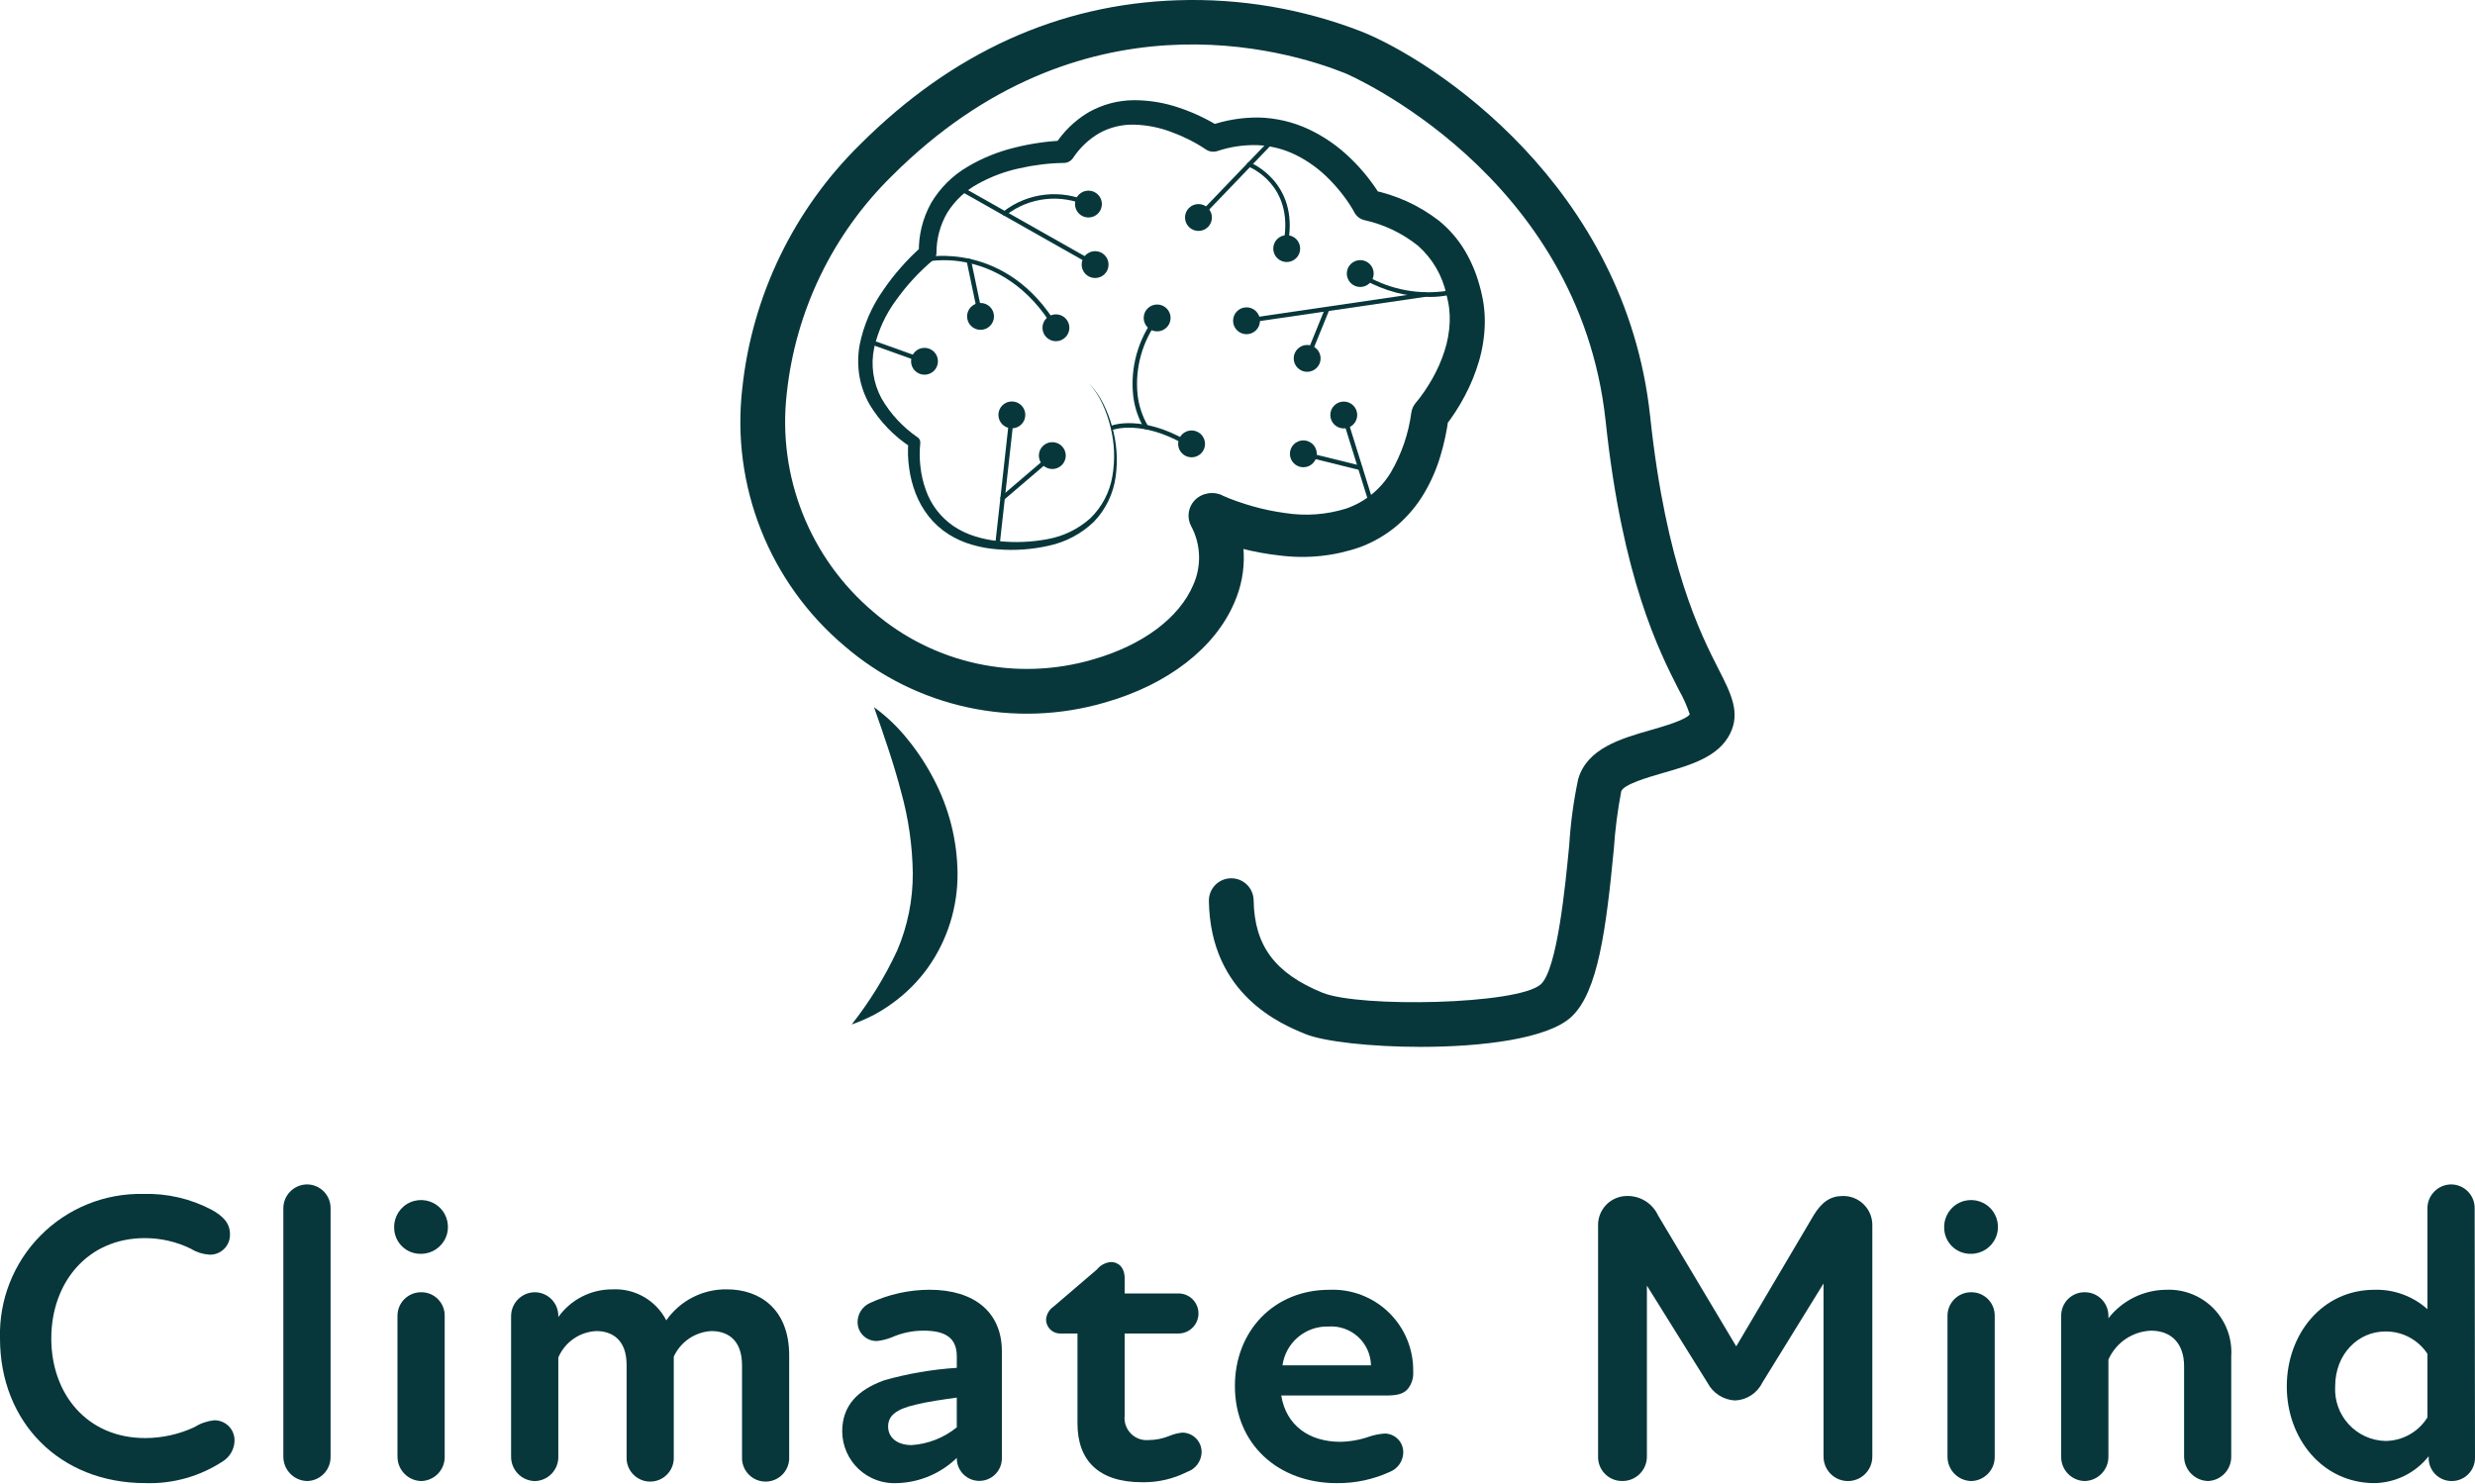
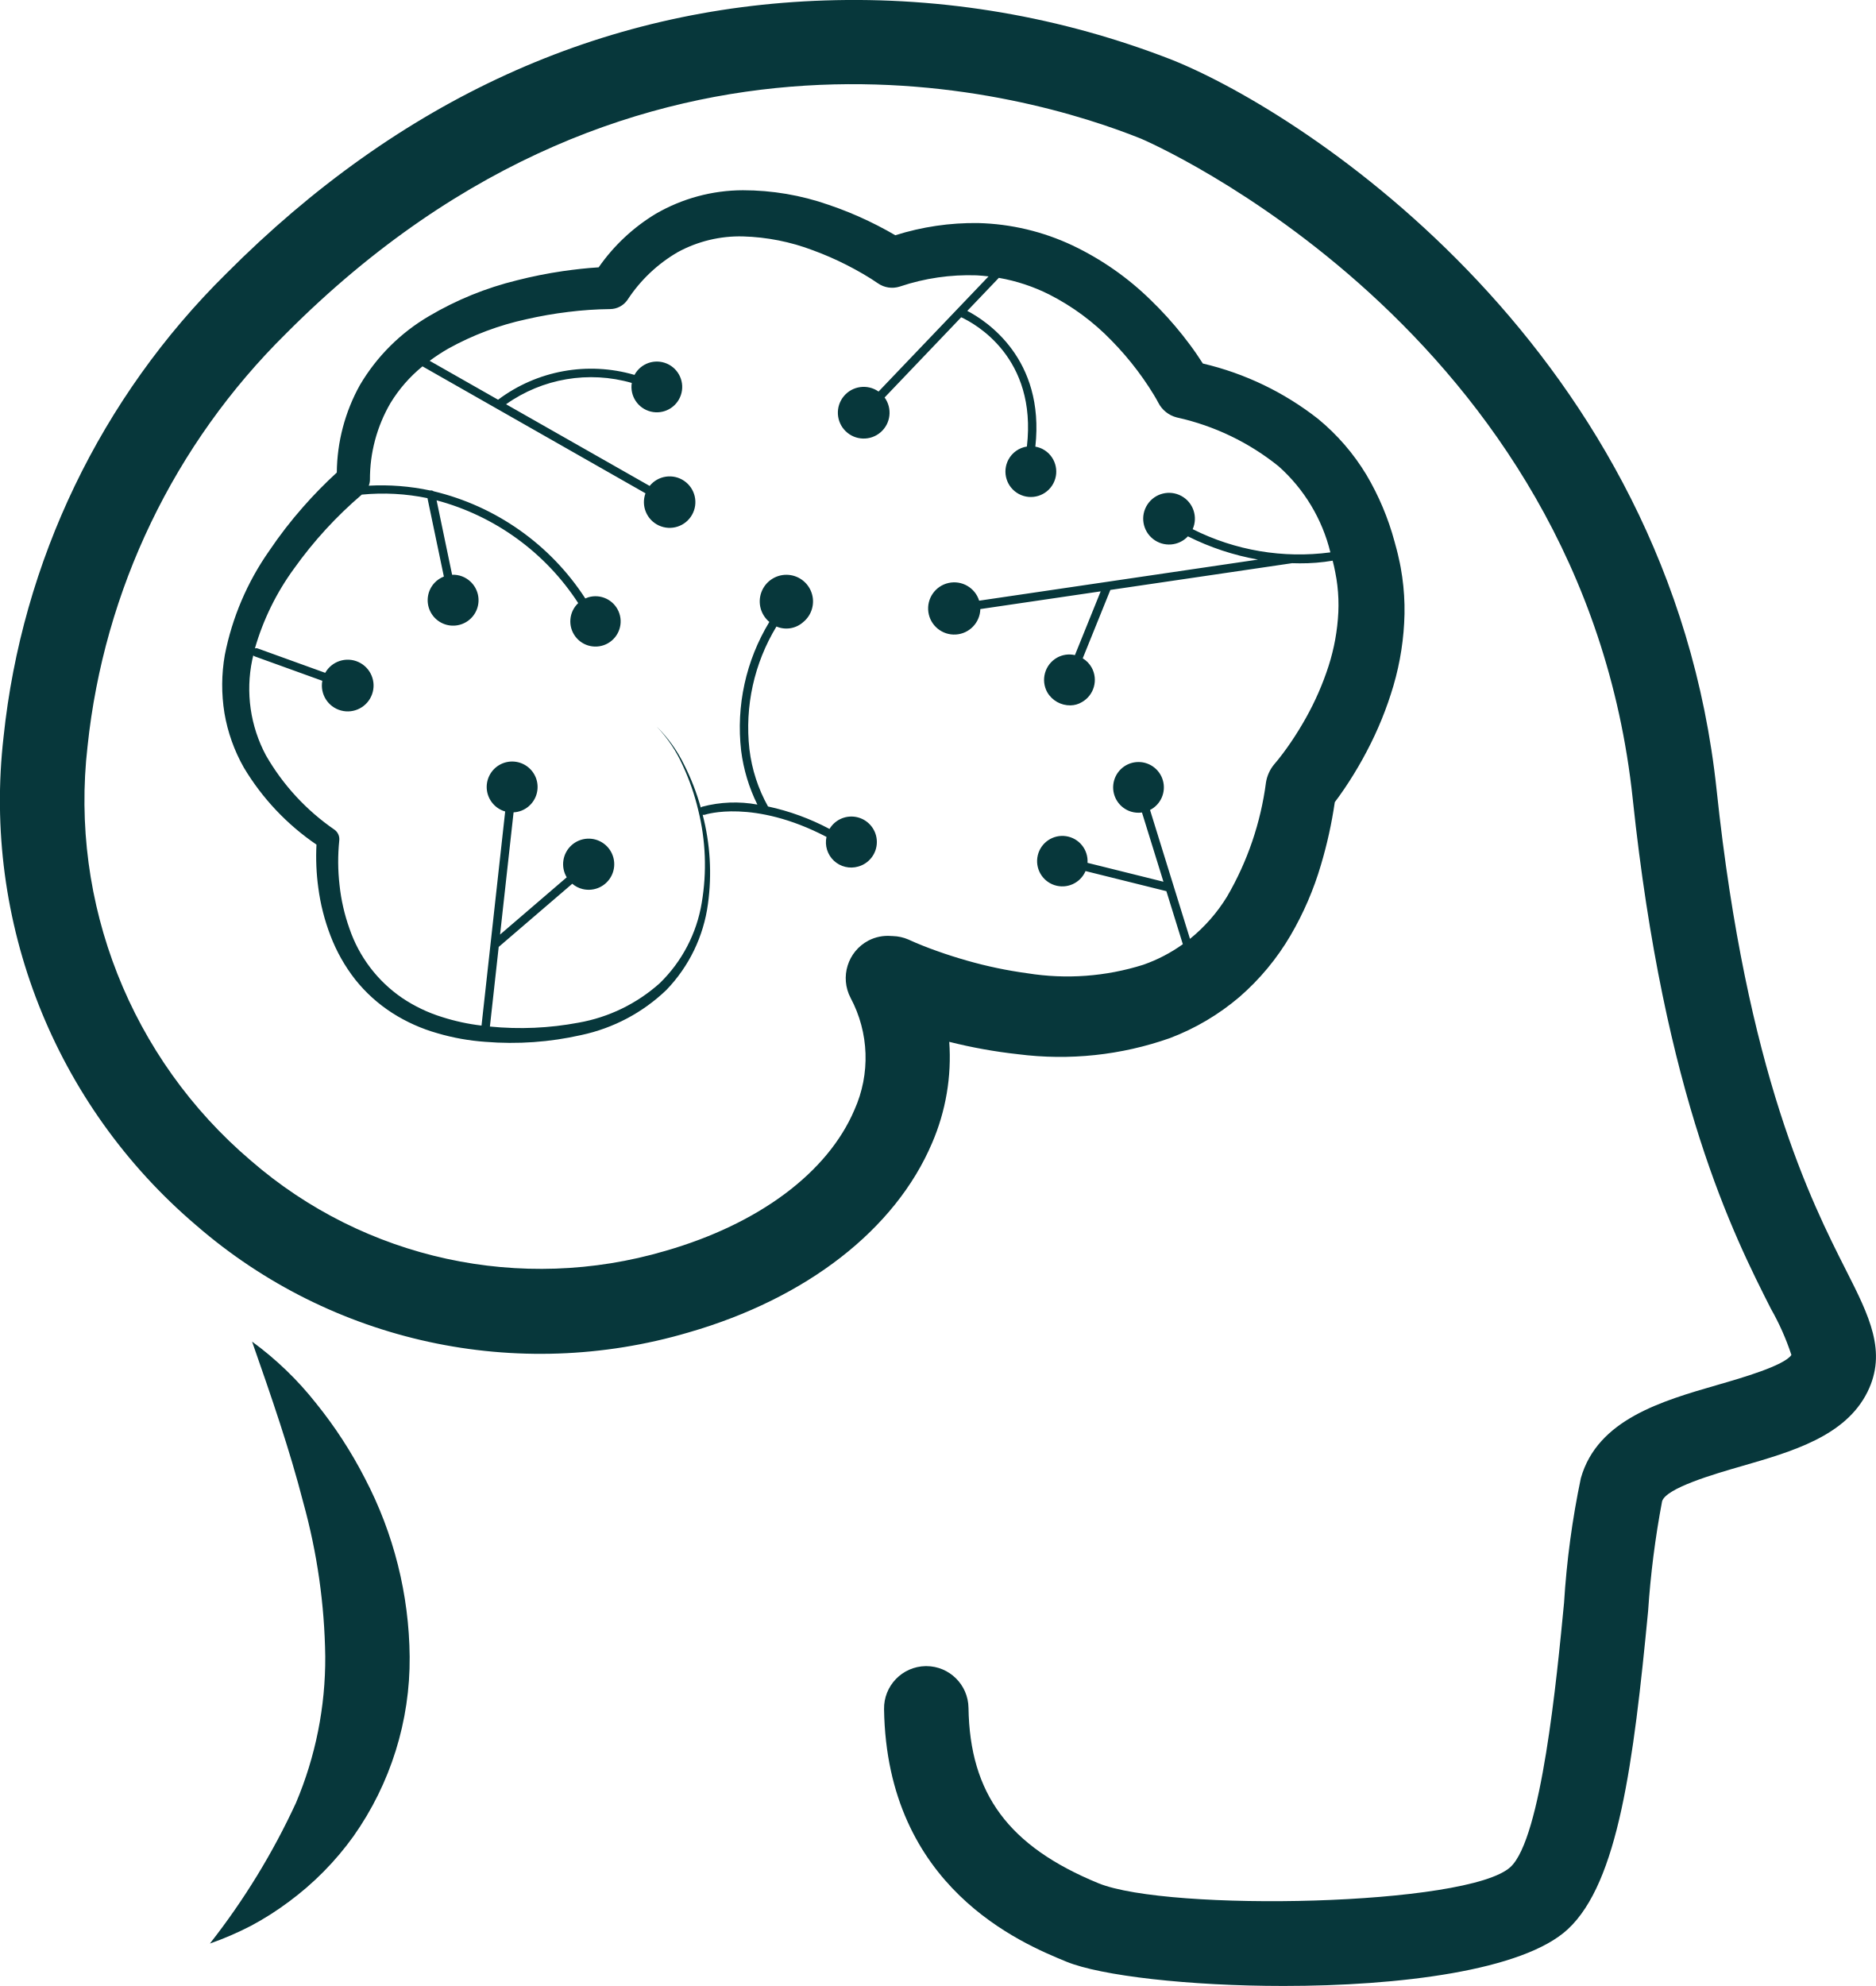
- <svg xmlns="http://www.w3.org/2000/svg" width="262" height="157" viewBox="0 0 262 157">
-   <defs>
-     <style>.a{fill:#07373b;}</style>
-   </defs>
-   <g transform="translate(0)">
-     <g transform="translate(0 125.381)">
-       <path class="a" d="M55.493,391.361a14.863,14.863,0,0,1,15.151-15.306,14.653,14.653,0,0,1,7.225,1.662c1.27.7,1.97,1.443,1.97,2.624a2.1,2.1,0,0,1-2.189,2.143,4.165,4.165,0,0,1-1.927-.613,11.066,11.066,0,0,0-4.9-1.137c-6.043,0-9.9,4.68-9.9,10.627,0,5.86,3.766,10.539,9.94,10.539a12.39,12.39,0,0,0,5.167-1.137,5.047,5.047,0,0,1,2.1-.744,2.114,2.114,0,0,1,2.189,2.187A2.631,2.631,0,0,1,79.1,404.35a14.088,14.088,0,0,1-8.232,2.318C61.8,406.668,55.493,400.2,55.493,391.361Z" transform="translate(-55.493 -375.049)" />
-       <path class="a" d="M124.182,402.568V376.284a2.531,2.531,0,0,1,2.5-2.536,2.5,2.5,0,0,1,2.5,2.536v26.284a2.533,2.533,0,0,1-2.452,2.58A2.578,2.578,0,0,1,124.182,402.568Z" transform="translate(-94.188 -373.748)" />
-       <path class="a" d="M151.046,380.558a2.847,2.847,0,1,1,2.846,2.8A2.775,2.775,0,0,1,151.046,380.558Zm.35,24.272V389.917a2.493,2.493,0,0,1,2.5-2.493,2.466,2.466,0,0,1,2.5,2.493V404.83a2.541,2.541,0,0,1-2.5,2.581A2.57,2.57,0,0,1,151.4,404.83Z" transform="translate(-109.321 -376.01)" />
-       <path class="a" d="M208.849,406.216v10.715a2.5,2.5,0,1,1-4.992,0v-9.665c0-2.755-1.576-3.63-3.241-3.63a4.646,4.646,0,0,0-3.985,2.711v10.584a2.5,2.5,0,1,1-4.992,0v-9.709c0-2.711-1.576-3.586-3.2-3.586a4.6,4.6,0,0,0-4.029,2.8v10.5a2.541,2.541,0,0,1-2.5,2.58,2.57,2.57,0,0,1-2.5-2.58V402.062a2.531,2.531,0,0,1,2.5-2.536,2.5,2.5,0,0,1,2.5,2.536v.088a7,7,0,0,1,5.736-2.93,6.065,6.065,0,0,1,5.693,3.28,7.683,7.683,0,0,1,6.437-3.28C205.652,399.219,208.849,401.231,208.849,406.216Z" transform="translate(-125.307 -388.111)" />
-       <path class="a" d="M276.566,405.835v11.283a2.387,2.387,0,1,1-4.773,0,9.442,9.442,0,0,1-6.262,2.668,5.519,5.519,0,0,1-5.867-5.467c0-2.755,1.664-4.417,4.467-5.423a36.948,36.948,0,0,1,7.663-1.312V406.36c0-1.924-1.182-2.711-3.5-2.711a8.264,8.264,0,0,0-3.372.7,6.016,6.016,0,0,1-1.532.393,2,2,0,0,1-2.1-2.012,2.232,2.232,0,0,1,1.314-2.012,15.069,15.069,0,0,1,6.305-1.4C273.633,399.319,276.566,401.681,276.566,405.835Zm-9.546,9.927a8.46,8.46,0,0,0,4.773-1.88v-3.149c-1.533.219-3.109.437-4.335.744-2.1.481-2.934,1.181-2.934,2.318C264.525,414.975,265.488,415.763,267.021,415.763Z" transform="translate(-170.509 -388.167)" />
-       <path class="a" d="M325.544,412.8a2.253,2.253,0,0,1-1.533,2.012,10.153,10.153,0,0,1-4.773,1.093c-4.6,0-6.831-2.318-6.831-6.21v-9.534h-1.751a1.49,1.49,0,0,1-1.576-1.443,1.8,1.8,0,0,1,.788-1.4l4.6-3.936a2.106,2.106,0,0,1,1.489-.788c.745,0,1.445.525,1.445,1.75v1.574h5.692a2.121,2.121,0,1,1,0,4.242H317.4v8.7a2.338,2.338,0,0,0,2.54,2.58,5.867,5.867,0,0,0,2.189-.437,4.772,4.772,0,0,1,1.358-.35A2.048,2.048,0,0,1,325.544,412.8Z" transform="translate(-198.346 -384.378)" />
-       <path class="a" d="M373.738,407.978a2.64,2.64,0,0,1-.569,1.837c-.482.569-1.226.7-2.365.7H359.769c.525,3.192,2.978,4.9,6.262,4.9a9.866,9.866,0,0,0,3.109-.569,6.549,6.549,0,0,1,1.576-.306,1.971,1.971,0,0,1,1.971,2.012,2.257,2.257,0,0,1-1.445,2.056,13.134,13.134,0,0,1-5.605,1.181c-6.13,0-10.772-4.067-10.772-10.277,0-5.86,4.16-10.19,9.984-10.19A8.517,8.517,0,0,1,373.738,407.978Zm-4.467-.656a4.212,4.212,0,0,0-4.51-4.111,4.773,4.773,0,0,0-4.861,4.111Z" transform="translate(-224.139 -388.167)" />
-       <path class="a" d="M471.939,379.7v24.4a2.584,2.584,0,1,1-5.167,0v-18.28l-6.481,10.5a3.358,3.358,0,0,1-2.89,1.881,3.466,3.466,0,0,1-2.89-1.837l-6.437-10.321v18.061a2.579,2.579,0,0,1-2.627,2.624,2.533,2.533,0,0,1-2.54-2.624V379.748a3.067,3.067,0,0,1,3.021-3.192,3.546,3.546,0,0,1,3.328,2.055l8.276,13.863,8.188-13.863c.876-1.443,1.8-2.055,3.109-2.055A3.074,3.074,0,0,1,471.939,379.7Z" transform="translate(-273.736 -375.331)" />
-       <path class="a" d="M526.808,380.558a2.847,2.847,0,1,1,2.846,2.8A2.775,2.775,0,0,1,526.808,380.558Zm.351,24.272V389.917a2.493,2.493,0,0,1,2.5-2.493,2.466,2.466,0,0,1,2.5,2.493V404.83a2.541,2.541,0,0,1-2.5,2.581A2.57,2.57,0,0,1,527.159,404.83Z" transform="translate(-321 -376.01)" />
-       <path class="a" d="M573.182,406.36v10.627a2.563,2.563,0,0,1-2.452,2.58,2.607,2.607,0,0,1-2.54-2.58V407.41c0-2.318-1.27-3.761-3.5-3.761a5.155,5.155,0,0,0-4.51,3.061v10.277a2.57,2.57,0,0,1-2.5,2.58,2.541,2.541,0,0,1-2.5-2.58V402.074a2.466,2.466,0,0,1,2.5-2.493,2.493,2.493,0,0,1,2.5,2.493v.262a7.827,7.827,0,0,1,6.13-3.017A6.613,6.613,0,0,1,573.182,406.36Z" transform="translate(-336.986 -388.167)" />
-       <path class="a" d="M629.79,402.656a2.456,2.456,0,0,1-2.452,2.493,2.429,2.429,0,0,1-2.452-2.493v-.131a7.486,7.486,0,0,1-5.737,2.843c-5.517,0-9.283-4.723-9.283-10.233,0-5.554,3.766-10.234,9.283-10.234a8.057,8.057,0,0,1,5.605,2.055V376.284a2.53,2.53,0,0,1,2.5-2.536,2.5,2.5,0,0,1,2.5,2.536Zm-5.036-4.242v-6.735a5.252,5.252,0,0,0-4.467-2.362c-2.846,0-5.3,2.362-5.3,5.817a5.463,5.463,0,0,0,5.3,5.772A5.277,5.277,0,0,0,624.754,398.414Z" transform="translate(-367.79 -373.748)" />
-     </g>
-     <g transform="translate(78.379)">
-       <path class="a" d="M306.99,197.071c-5.291,0-10.253-.566-12.186-1.356-2.491-1.018-10.072-4.118-10.226-14.09a2.366,2.366,0,0,1,2.332-2.4h.038a2.367,2.367,0,0,1,2.368,2.329c.075,4.8,2.253,7.727,7.284,9.784,3.918,1.6,20.755,1.279,23.124-.9,1.733-1.6,2.591-10.471,3-14.734a48.155,48.155,0,0,1,.944-6.966c.934-3.266,4.525-4.3,7.692-5.208,1.309-.375,3.716-1.067,4.12-1.664a14.092,14.092,0,0,0-1.15-2.577c-2.087-4.1-5.971-11.726-7.751-28.446-2.8-26.239-27.342-36.749-27.589-36.847-6.212-2.481-28.031-9.031-47.959,10.87a37.854,37.854,0,0,0-11.138,23.033,26.321,26.321,0,0,0,9.168,23.127,24.887,24.887,0,0,0,23.253,5.031c5.241-1.5,9.1-4.371,10.6-7.87a7.058,7.058,0,0,0-.216-6.248,2.368,2.368,0,0,1,4.195-2.2,11.8,11.8,0,0,1,.379,10.307c-2.06,4.813-7.036,8.662-13.652,10.559A29.559,29.559,0,0,1,246,154.632a31.039,31.039,0,0,1-10.816-27.273,42.474,42.474,0,0,1,12.5-25.846c9.713-9.7,21.009-14.827,33.575-15.237a49.282,49.282,0,0,1,19.493,3.32c7.612,3.041,27.936,16.287,30.54,40.74,1.689,15.853,5.316,22.975,7.264,26.8,1.293,2.54,2.315,4.547,1.191,6.791-1.234,2.465-4.2,3.318-7.075,4.143-1.479.425-4.233,1.215-4.446,1.959a50.756,50.756,0,0,0-.783,6.12c-.819,8.461-1.669,15.142-4.506,17.757C320.423,196.225,313.461,197.071,306.99,197.071Z" transform="translate(-234.986 -86.25)" />
-       <g transform="translate(12.471 10.616)">
-         <path class="a" d="M302.105,152.435c.183.085.483.211.738.311s.538.207.812.3c.548.194,1.106.371,1.666.529a24.215,24.215,0,0,0,3.4.707,14.222,14.222,0,0,0,6.49-.475,8.921,8.921,0,0,0,4.706-3.806,16.976,16.976,0,0,0,2.182-6.365,2.09,2.09,0,0,1,.457-1.009l.015-.018.215-.258.239-.307c.159-.209.315-.425.465-.646.3-.441.586-.9.848-1.363a15.941,15.941,0,0,0,1.273-2.9,11.58,11.58,0,0,0,.547-3,9.226,9.226,0,0,0-.054-1.488c-.029-.246-.065-.49-.117-.73s-.116-.526-.177-.778a9.555,9.555,0,0,0-3-5.143,13.855,13.855,0,0,0-5.675-2.716l-.043-.011a1.6,1.6,0,0,1-1.028-.819c-.052-.1-.156-.283-.244-.427s-.19-.308-.291-.461c-.2-.308-.418-.608-.639-.9a16.9,16.9,0,0,0-1.453-1.676,13.115,13.115,0,0,0-3.492-2.569,10.243,10.243,0,0,0-4.084-1.075,12.25,12.25,0,0,0-4.279.619l-.031.01a1.4,1.4,0,0,1-1.219-.184c-.227-.159-.546-.357-.834-.525s-.6-.338-.91-.493a17.322,17.322,0,0,0-1.9-.822,12.057,12.057,0,0,0-3.924-.776,7.3,7.3,0,0,0-3.665.878,8.4,8.4,0,0,0-2.813,2.653l-.009.013a1.2,1.2,0,0,1-.971.511,20.832,20.832,0,0,0-2.346.158,23.031,23.031,0,0,0-2.353.408,16.045,16.045,0,0,0-4.381,1.641,8.817,8.817,0,0,0-3.245,3.043,8.4,8.4,0,0,0-1.152,4.294.961.961,0,0,1-.342.72,22.946,22.946,0,0,0-3.9,4.213,13.557,13.557,0,0,0-2.354,5.106,7.844,7.844,0,0,0,.772,5.332,12.753,12.753,0,0,0,3.847,4.145.65.65,0,0,1,.263.6,11.355,11.355,0,0,0,.015,2.482,10.475,10.475,0,0,0,.558,2.437,7.694,7.694,0,0,0,2.954,3.87,8.556,8.556,0,0,0,2.258,1.072,11.822,11.822,0,0,0,2.5.508,17.73,17.73,0,0,0,5.147-.2,9.25,9.25,0,0,0,4.552-2.2,8.076,8.076,0,0,0,2.354-4.479,12.582,12.582,0,0,0-.2-5.188,12.9,12.9,0,0,0-.865-2.479,7.69,7.69,0,0,0-1.467-2.176,7.732,7.732,0,0,1,1.546,2.137,13.017,13.017,0,0,1,.957,2.474,12.845,12.845,0,0,1,.375,5.292,8.525,8.525,0,0,1-2.333,4.8,9.872,9.872,0,0,1-4.769,2.513,17.856,17.856,0,0,1-5.382.38,12.713,12.713,0,0,1-2.691-.48,9.488,9.488,0,0,1-2.533-1.129A8.578,8.578,0,0,1,271,154.631a9.4,9.4,0,0,1-1.38-2.434,11.628,11.628,0,0,1-.687-2.688,12.47,12.47,0,0,1-.079-2.792l.263.6a14.068,14.068,0,0,1-4.357-4.5,9.273,9.273,0,0,1-1.092-3.05,9.71,9.71,0,0,1,.021-3.242,15.162,15.162,0,0,1,2.482-5.8,23.975,23.975,0,0,1,1.911-2.462,23.61,23.61,0,0,1,2.223-2.219l-.341.719a10.327,10.327,0,0,1,1.3-5.3,10.856,10.856,0,0,1,3.882-3.852,18.2,18.2,0,0,1,4.928-2,25.311,25.311,0,0,1,2.575-.512,22.732,22.732,0,0,1,2.651-.241l-.98.524a10.8,10.8,0,0,1,3.548-3.485,9.833,9.833,0,0,1,4.882-1.314,14.658,14.658,0,0,1,4.816.814,19.961,19.961,0,0,1,2.219.9q.54.256,1.065.544c.359.2.679.382,1.069.638l-1.251-.174a15.109,15.109,0,0,1,5.285-.888,13.24,13.24,0,0,1,5.3,1.251,16.207,16.207,0,0,1,4.394,3.056,20.2,20.2,0,0,1,1.781,1.953c.272.346.539.7.79,1.062.126.183.25.368.372.558s.23.364.372.621l-1.071-.83a17.162,17.162,0,0,1,7.138,3.259,12.192,12.192,0,0,1,2.711,3.122,14.888,14.888,0,0,1,1.574,3.716c.087.322.17.6.242.953s.141.679.19,1.023a12.914,12.914,0,0,1,.128,2.065,15.325,15.325,0,0,1-.62,4,19.763,19.763,0,0,1-1.493,3.655q-.457.867-.991,1.688c-.177.275-.362.545-.556.815l-.3.4c-.109.141-.2.255-.347.433l.472-1.027a25.213,25.213,0,0,1-.858,4.035,17.6,17.6,0,0,1-1.706,3.932,13.752,13.752,0,0,1-2.864,3.432,13.269,13.269,0,0,1-3.9,2.293,18.6,18.6,0,0,1-8.526.9,28.777,28.777,0,0,1-4.068-.741q-1-.254-1.973-.573-.489-.159-.978-.338c-.338-.126-.628-.234-1.024-.405a2.367,2.367,0,1,1,1.88-4.345l.052.023Z" transform="translate(-263.545 -110.592)" />
-       </g>
-       <g transform="translate(27.732 20.577)">
-         <path class="a" d="M298.732,135.684a.236.236,0,0,1-.16-.411,8.782,8.782,0,0,1,9.125-1.032.237.237,0,0,1-.185.436,8.307,8.307,0,0,0-8.622.946A.236.236,0,0,1,298.732,135.684Z" transform="translate(-298.495 -133.434)" />
-       </g>
-       <g transform="translate(39.236 44.793)">
-         <path class="a" d="M332.669,191.209a.239.239,0,0,1-.118-.031c-4.417-2.527-7.366-1.556-7.4-1.546a.237.237,0,1,1-.155-.447c.128-.044,3.185-1.05,7.786,1.583a.237.237,0,0,1-.117.442Z" transform="translate(-324.84 -188.959)" />
-       </g>
-       <g transform="translate(59.355 47.804)">
-         <path class="a" d="M377.177,197.828a.236.236,0,0,1-.057-.007l-6.026-1.491a.237.237,0,1,1,.114-.459l6.026,1.491a.237.237,0,0,1-.057.466Z" transform="translate(-370.914 -195.865)" />
-       </g>
-       <g transform="translate(63.635 43.695)">
-         <path class="a" d="M384,196.69a.237.237,0,0,1-.226-.166l-3.048-9.775a.237.237,0,0,1,.452-.141l3.049,9.775a.236.236,0,0,1-.156.3A.232.232,0,0,1,384,196.69Z" transform="translate(-380.714 -186.442)" />
-       </g>
-       <g transform="translate(62.447 42.509)">
-         <ellipse class="a" cx="1.424" cy="1.422" rx="1.424" ry="1.422" />
-       </g>
-       <g transform="translate(26.966 43.684)">
-         <path class="a" d="M296.977,200.687h-.026a.236.236,0,0,1-.21-.261l1.533-13.8a.237.237,0,0,1,.471.052l-1.533,13.8A.237.237,0,0,1,296.977,200.687Z" transform="translate(-296.74 -186.418)" />
-       </g>
-       <g transform="translate(27.311 42.498)">
-         <ellipse class="a" cx="1.424" cy="1.422" rx="1.424" ry="1.422" />
-       </g>
-       <g transform="translate(35.418 20.18)">
-         <ellipse class="a" cx="1.424" cy="1.422" rx="1.424" ry="1.422" />
-       </g>
-       <g transform="translate(46.336 45.568)">
-         <ellipse class="a" cx="1.424" cy="1.422" rx="1.424" ry="1.422" />
-       </g>
-       <g transform="translate(19.324 27.086)">
-         <path class="a" d="M293.316,156.207a.237.237,0,0,1-.2-.116c-2.757-4.634-6.3-6.321-8.785-6.92a11.692,11.692,0,0,0-4.8-.193.237.237,0,0,1-.1-.462c.086-.02,8.639-1.836,14.094,7.333a.237.237,0,0,1-.2.358Z" transform="translate(-279.241 -148.358)" />
-       </g>
-       <g transform="translate(31.976 33.276)">
-         <ellipse class="a" cx="1.424" cy="1.422" rx="1.424" ry="1.422" />
-       </g>
-       <g transform="translate(41.497 33.42)">
-         <path class="a" d="M331.463,174.908a.237.237,0,0,1-.2-.105,8.7,8.7,0,0,1-1.162-3.444,11.7,11.7,0,0,1,2.337-8.377.237.237,0,0,1,.388.272,11.237,11.237,0,0,0-2.258,8.019,8.384,8.384,0,0,0,1.089,3.268.236.236,0,0,1-.2.368Z" transform="translate(-330.018 -162.881)" />
-       </g>
-       <g transform="translate(42.691 32.234)">
-         <ellipse class="a" cx="1.424" cy="1.422" rx="1.424" ry="1.422" />
-       </g>
-       <g transform="translate(65.959 29.195)">
-         <path class="a" d="M392.994,155.434a14.2,14.2,0,0,1-6.833-1.8.237.237,0,1,1,.228-.415,13.184,13.184,0,0,0,8.522,1.565.237.237,0,1,1,.107.461A9.708,9.708,0,0,1,392.994,155.434Z" transform="translate(-386.038 -153.195)" />
-       </g>
-       <g transform="translate(64.191 27.536)">
-         <ellipse class="a" cx="1.424" cy="1.422" rx="1.424" ry="1.422" />
-       </g>
-       <g transform="translate(53.631 17.184)">
-         <path class="a" d="M361.93,134.277a.224.224,0,0,1-.041,0A.236.236,0,0,1,361.7,134c1.046-5.942-3.544-7.812-3.74-7.888a.237.237,0,1,1,.172-.441c.051.02,5.15,2.079,4.034,8.411A.236.236,0,0,1,361.93,134.277Z" transform="translate(-357.805 -125.654)" />
-       </g>
-       <g transform="translate(56.407 24.894)">
-         <ellipse class="a" cx="1.424" cy="1.422" rx="1.424" ry="1.422" />
-       </g>
-       <g transform="translate(58.168 46.618)">
-         <ellipse class="a" cx="1.424" cy="1.422" rx="1.424" ry="1.422" />
-       </g>
-       <g transform="translate(27.521 47.992)">
-         <path class="a" d="M298.248,201.262a.237.237,0,0,1-.154-.417l5.26-4.494a.237.237,0,1,1,.308.359l-5.261,4.494A.236.236,0,0,1,298.248,201.262Z" transform="translate(-298.011 -196.295)" />
-       </g>
-       <g transform="translate(31.594 46.806)">
-         <ellipse class="a" cx="1.424" cy="1.422" rx="1.424" ry="1.422" />
-       </g>
-       <g transform="translate(22.495 19.392)">
-         <path class="a" d="M301.554,139.57a.239.239,0,0,1-.117-.031l-14.816-8.381a.237.237,0,0,1,.233-.412l14.816,8.381a.236.236,0,0,1-.117.442Z" transform="translate(-286.502 -130.715)" />
-       </g>
-       <g transform="translate(36.123 26.587)">
-         <ellipse class="a" cx="1.424" cy="1.422" rx="1.424" ry="1.422" />
-       </g>
-       <g transform="translate(53.34 30.955)">
-         <path class="a" d="M357.375,160.467a.236.236,0,0,1-.034-.471l18.878-2.765a.236.236,0,1,1,.068.468l-18.877,2.764Z" transform="translate(-357.138 -157.229)" />
-       </g>
-       <g transform="translate(52.153 32.534)">
-         <ellipse class="a" cx="1.424" cy="1.422" rx="1.424" ry="1.422" />
-       </g>
-       <g transform="translate(48.252 13.941)">
-         <path class="a" d="M345.724,127.538a.237.237,0,0,1-.171-.4l8.492-8.847a.237.237,0,0,1,.343.328l-8.492,8.847A.238.238,0,0,1,345.724,127.538Z" transform="translate(-345.487 -118.218)" />
-       </g>
-       <g transform="translate(47.065 21.602)">
-         <ellipse class="a" cx="1.424" cy="1.422" rx="1.424" ry="1.422" />
-       </g>
-       <g transform="translate(14.142 36.173)">
-         <path class="a" d="M272.717,171.5a.234.234,0,0,1-.08-.014l-5.108-1.836a.237.237,0,1,1,.16-.445l5.108,1.836a.237.237,0,0,1-.08.459Z" transform="translate(-267.372 -169.196)" />
-       </g>
-       <g transform="translate(18.063 36.823)">
-         <ellipse class="a" cx="1.424" cy="1.422" rx="1.424" ry="1.422" />
-       </g>
-       <g transform="translate(59.758 32.468)">
-         <path class="a" d="M372.074,166.407a.237.237,0,0,1-.22-.325l2.127-5.235a.237.237,0,0,1,.439.178l-2.127,5.235A.236.236,0,0,1,372.074,166.407Z" transform="translate(-371.837 -160.698)" />
-       </g>
-       <g transform="translate(58.571 36.517)">
-         <ellipse class="a" cx="1.424" cy="1.422" rx="1.424" ry="1.422" />
-       </g>
-       <g transform="translate(23.949 27.369)">
-         <path class="a" d="M291.3,155.37a.236.236,0,0,1-.231-.188l-1.234-5.889a.237.237,0,0,1,.463-.1l1.234,5.889a.236.236,0,0,1-.183.28A.241.241,0,0,1,291.3,155.37Z" transform="translate(-289.832 -149.008)" />
-       </g>
-       <g transform="translate(23.995 32.072)">
-         <ellipse class="a" cx="1.424" cy="1.422" rx="1.424" ry="1.422" />
-       </g>
-       <g transform="translate(11.778 74.862)">
-         <path class="a" d="M264.323,257.909a18.27,18.27,0,0,1,3.589,3.44,24.307,24.307,0,0,1,2.742,4.19,21.8,21.8,0,0,1,2.511,9.95,17.058,17.058,0,0,1-3.152,10.019,16.549,16.549,0,0,1-3.631,3.659,16.368,16.368,0,0,1-2.131,1.345,17.847,17.847,0,0,1-2.293.986,39.6,39.6,0,0,0,4.826-7.847,20.564,20.564,0,0,0,1.644-8.17,33.745,33.745,0,0,0-1.234-8.6C266.436,263.957,265.419,261.027,264.323,257.909Z" transform="translate(-261.958 -257.909)" />
-       </g>
-     </g>
-   </g>
+ <svg xmlns="http://www.w3.org/2000/svg" id="master_icon" width="159.666" height="169" viewBox="0 0 159.666 169">
+   <path id="Path_52" data-name="Path 52" d="M261.389,759.039c-2.956-5.836-8.459-16.7-11.02-40.872-3.951-37.29-34.787-57.491-46.334-62.129a74.42,74.42,0,0,0-29.573-5.062c-19.064.626-36.2,8.443-50.937,23.237a64.9,64.9,0,0,0-18.958,39.415,47.459,47.459,0,0,0,16.409,41.591,44.673,44.673,0,0,0,41.9,9.1c10.037-2.893,17.586-8.762,20.711-16.1a18.436,18.436,0,0,0,1.468-8.627,43.255,43.255,0,0,0,5.852,1.054,28.088,28.088,0,0,0,12.935-1.373,20.112,20.112,0,0,0,5.915-3.5,20.949,20.949,0,0,0,4.345-5.233,26.9,26.9,0,0,0,2.588-6,37.706,37.706,0,0,0,1.18-5.343l.385-.522c.294-.41.574-.823.843-1.242q.81-1.255,1.5-2.574a30.216,30.216,0,0,0,2.265-5.575,23.494,23.494,0,0,0,.94-6.106,19.814,19.814,0,0,0-.195-3.15c-.075-.524-.166-1.045-.288-1.56-.11-.537-.236-.962-.368-1.454a22.8,22.8,0,0,0-2.387-5.666,18.571,18.571,0,0,0-4.113-4.761,25.176,25.176,0,0,0-9.812-4.716q-.256-.4-.52-.786c-.381-.559-.786-1.092-1.2-1.62a30.637,30.637,0,0,0-2.7-2.979,24.605,24.605,0,0,0-6.666-4.66,20,20,0,0,0-8.035-1.908,22.367,22.367,0,0,0-7.056,1.038c-.226-.133-.451-.26-.686-.391q-.8-.439-1.615-.829a30.274,30.274,0,0,0-3.367-1.368,22.134,22.134,0,0,0-7.306-1.242,14.859,14.859,0,0,0-7.406,2,16.012,16.012,0,0,0-4.868,4.56c-1.046.064-2.031.178-3.05.323a38.228,38.228,0,0,0-3.907.782,27.52,27.52,0,0,0-7.476,3.043,16.511,16.511,0,0,0-5.89,5.874,15.608,15.608,0,0,0-1.964,7.441,37.44,37.44,0,0,0-2.865,2.925,36.545,36.545,0,0,0-2.9,3.755,23.176,23.176,0,0,0-3.766,8.839,14.9,14.9,0,0,0-.033,4.945,14.194,14.194,0,0,0,1.657,4.651,20.943,20.943,0,0,0,6.177,6.546,19.674,19.674,0,0,0,.154,3.66,17.817,17.817,0,0,0,1.042,4.1,14.353,14.353,0,0,0,2.094,3.711,13.05,13.05,0,0,0,3.163,2.858,14.394,14.394,0,0,0,3.843,1.722,19.191,19.191,0,0,0,4.083.732,26.947,26.947,0,0,0,8.164-.579,14.952,14.952,0,0,0,7.236-3.832,13.025,13.025,0,0,0,3.54-7.321,19.518,19.518,0,0,0-.449-7.589.346.346,0,0,0,.19-.006c.044-.014,4.137-1.355,10.349,1.888a2.15,2.15,0,0,0,2.7,2.523,2.168,2.168,0,1,0-2.443-3.2,20.224,20.224,0,0,0-5.235-1.913,13.19,13.19,0,0,1-1.582-4.869,16.565,16.565,0,0,1,2.3-10.444,2.148,2.148,0,0,0,2.269-.368,2.268,2.268,0,1,0-2.873-.022,17.287,17.287,0,0,0-2.4,10.966,14.37,14.37,0,0,0,1.381,4.575,10.753,10.753,0,0,0-4.7.183.368.368,0,0,0-.118.07,19.807,19.807,0,0,0-1.41-3.635,11.783,11.783,0,0,0-2.346-3.259,11.713,11.713,0,0,1,2.225,3.318,19.77,19.77,0,0,1,1.312,3.781,19.286,19.286,0,0,1,.3,7.912,12.34,12.34,0,0,1-3.572,6.83,14.007,14.007,0,0,1-6.906,3.358,26.558,26.558,0,0,1-7.55.332l.749-6.776,6.261-5.376a2.13,2.13,0,0,0,.885.453,2.176,2.176,0,1,0-1.357-1l-5.673,4.871,1.15-10.4a2.137,2.137,0,0,0,1.286-.513,2.166,2.166,0,1,0-3.047-.23,2.147,2.147,0,0,0,1.046.669l-2.014,18.22a17.847,17.847,0,0,1-3.331-.719,12.932,12.932,0,0,1-3.426-1.634,11.73,11.73,0,0,1-4.482-5.9,16.035,16.035,0,0,1-.846-3.716,17.458,17.458,0,0,1-.022-3.785.991.991,0,0,0-.4-.911,19.405,19.405,0,0,1-5.837-6.322,12.016,12.016,0,0,1-1.171-8.131c.025-.128.061-.255.089-.382a.36.36,0,0,0,.129.084l5.747,2.076a2.2,2.2,0,1,0,.247-.678l-5.751-2.077a.348.348,0,0,0-.233,0,21.665,21.665,0,0,1,3.343-6.811,34.925,34.925,0,0,1,5.754-6.277,18.667,18.667,0,0,1,5.59.3L142.041,700a2.134,2.134,0,0,0-.795.534,2.165,2.165,0,1,0,3.053-.109,2.15,2.15,0,0,0-1.557-.579l-1.32-6.333a20.764,20.764,0,0,1,12.053,8.745,2.142,2.142,0,1,0,.859-.495,2.139,2.139,0,0,0-.255.1,21.281,21.281,0,0,0-12.913-9.122.36.36,0,0,0-.286-.065h0a19.947,19.947,0,0,0-5.232-.409,1.439,1.439,0,0,0,.1-.482,12.87,12.87,0,0,1,1.748-6.549,12.235,12.235,0,0,1,2.725-3.123L159.2,692.915a2.19,2.19,0,1,0,.355-.627l-12.221-6.95a12.5,12.5,0,0,1,10.7-1.815,2.16,2.16,0,1,0,.231-.683,13.176,13.176,0,0,0-11.61,2.112l-5.823-3.311a16.011,16.011,0,0,1,1.583-1.038,24.277,24.277,0,0,1,6.647-2.5,34.809,34.809,0,0,1,3.57-.623,31.442,31.442,0,0,1,3.559-.241,1.809,1.809,0,0,0,1.474-.779l.014-.02a12.768,12.768,0,0,1,4.268-4.046,11.022,11.022,0,0,1,5.56-1.339,18.193,18.193,0,0,1,5.954,1.183,26.088,26.088,0,0,1,2.875,1.254c.468.237.929.49,1.381.753s.921.557,1.266.8a2.117,2.117,0,0,0,1.85.281l.047-.015a18.493,18.493,0,0,1,6.492-.945c.344.017.687.051,1.028.091l-9.362,9.8-.01-.008a2.2,2.2,0,1,0,.525.513l6.519-6.827c1.168.538,6.471,3.418,5.592,11a2.151,2.151,0,0,0-1.575,1.119,2.163,2.163,0,1,0,2.921-.9,2.119,2.119,0,0,0-.626-.208c.827-7.495-4.2-10.727-5.794-11.553l2.685-2.812A15.493,15.493,0,0,1,193.569,676a19.919,19.919,0,0,1,5.3,3.918,25.82,25.82,0,0,1,2.2,2.556c.335.453.666.91.969,1.38.153.234.3.469.441.7s.292.5.37.652a2.435,2.435,0,0,0,1.561,1.25l.065.016a20.978,20.978,0,0,1,8.609,4.142,14.361,14.361,0,0,1,4.41,7.328,20.171,20.171,0,0,1-11.72-1.976,2.2,2.2,0,1,0-.406.613,21.777,21.777,0,0,0,5.966,1.975L187.6,702.053a2.222,2.222,0,1,0,.1.714l10.244-1.508-2.193,5.425a2.137,2.137,0,0,0-1.521.217,2.173,2.173,0,0,0-.829,2.952,2.243,2.243,0,0,0,1.974,1.108,1.933,1.933,0,0,0,.967-.275,2.173,2.173,0,0,0,.829-2.952,2.139,2.139,0,0,0-.755-.777l2.352-5.819,15.466-2.276c.225.007.446.012.654.012a16.06,16.06,0,0,0,2.8-.226c.083.339.174.7.223,1,.079.368.133.74.178,1.114a14.213,14.213,0,0,1,.082,2.269,17.763,17.763,0,0,1-.83,4.58,24.367,24.367,0,0,1-1.931,4.422c-.4.711-.827,1.407-1.285,2.079-.228.337-.465.666-.706.985l-.363.468-.327.393-.023.027a3.2,3.2,0,0,0-.694,1.539,25.963,25.963,0,0,1-3.311,9.706,14.12,14.12,0,0,1-3.156,3.6l-3.4-10.967a2.159,2.159,0,1,0-1.606.144,2.133,2.133,0,0,0,.919.07l1.828,5.891-6.463-1.607a2.148,2.148,0,1,0-.168.7l6.881,1.711,1.4,4.513a13.3,13.3,0,0,1-3.371,1.75,21.471,21.471,0,0,1-9.846.725,36.539,36.539,0,0,1-5.151-1.079c-.851-.242-1.7-.512-2.528-.807-.416-.148-.828-.3-1.232-.463-.386-.153-.841-.344-1.119-.475l-.046-.021-.079-.035a3.565,3.565,0,0,0-1.309-.288l-.048-.005h-.076a3.553,3.553,0,0,0-1.963.394,3.615,3.615,0,0,0-1.511,4.871,10.816,10.816,0,0,1,.328,9.528c-2.271,5.336-8.133,9.71-16.085,12a37.61,37.61,0,0,1-35.277-7.672,40.246,40.246,0,0,1-13.909-35.269,57.844,57.844,0,0,1,16.9-35.125c30.232-30.35,63.334-20.362,72.759-16.578.375.151,37.616,16.177,41.856,56.192,2.7,25.5,8.594,37.13,11.76,43.38a21.5,21.5,0,0,1,1.744,3.929c-.612.911-4.264,1.965-6.249,2.538-4.805,1.387-10.253,2.959-11.67,7.941a73.788,73.788,0,0,0-1.432,10.622c-.626,6.5-1.927,20.033-4.556,22.47-3.594,3.33-29.137,3.824-35.082,1.381-7.633-3.137-10.938-7.6-11.051-14.92a3.6,3.6,0,0,0-3.592-3.553h-.057a3.6,3.6,0,0,0-3.538,3.663c.235,15.206,11.735,19.934,15.515,21.486,2.932,1.206,10.46,2.068,18.487,2.068,9.817,0,20.38-1.291,24.193-4.825,4.3-3.987,5.594-14.175,6.836-27.078a77.967,77.967,0,0,1,1.189-9.334c.323-1.134,4.5-2.34,6.745-2.988,4.357-1.257,8.861-2.558,10.733-6.317C264.9,765.973,263.351,762.913,261.389,759.039Z" transform="translate(-104.262 -650.937)" fill="#07373b" />
+   <path id="Path_53" data-name="Path 53" d="M151.343,899.373a27.822,27.822,0,0,0-5.445-5.245c1.664,4.754,3.207,9.222,4.355,13.684a51.69,51.69,0,0,1,1.873,13.112,31.5,31.5,0,0,1-2.494,12.459,60.419,60.419,0,0,1-7.323,11.967,27.056,27.056,0,0,0,3.479-1.5,24.913,24.913,0,0,0,3.232-2.052,25.175,25.175,0,0,0,5.509-5.579,26.107,26.107,0,0,0,4.782-15.279,33.376,33.376,0,0,0-3.809-15.174A37.093,37.093,0,0,0,151.343,899.373Z" transform="translate(-124.443 -779.963)" fill="#07373b" />
</svg>
